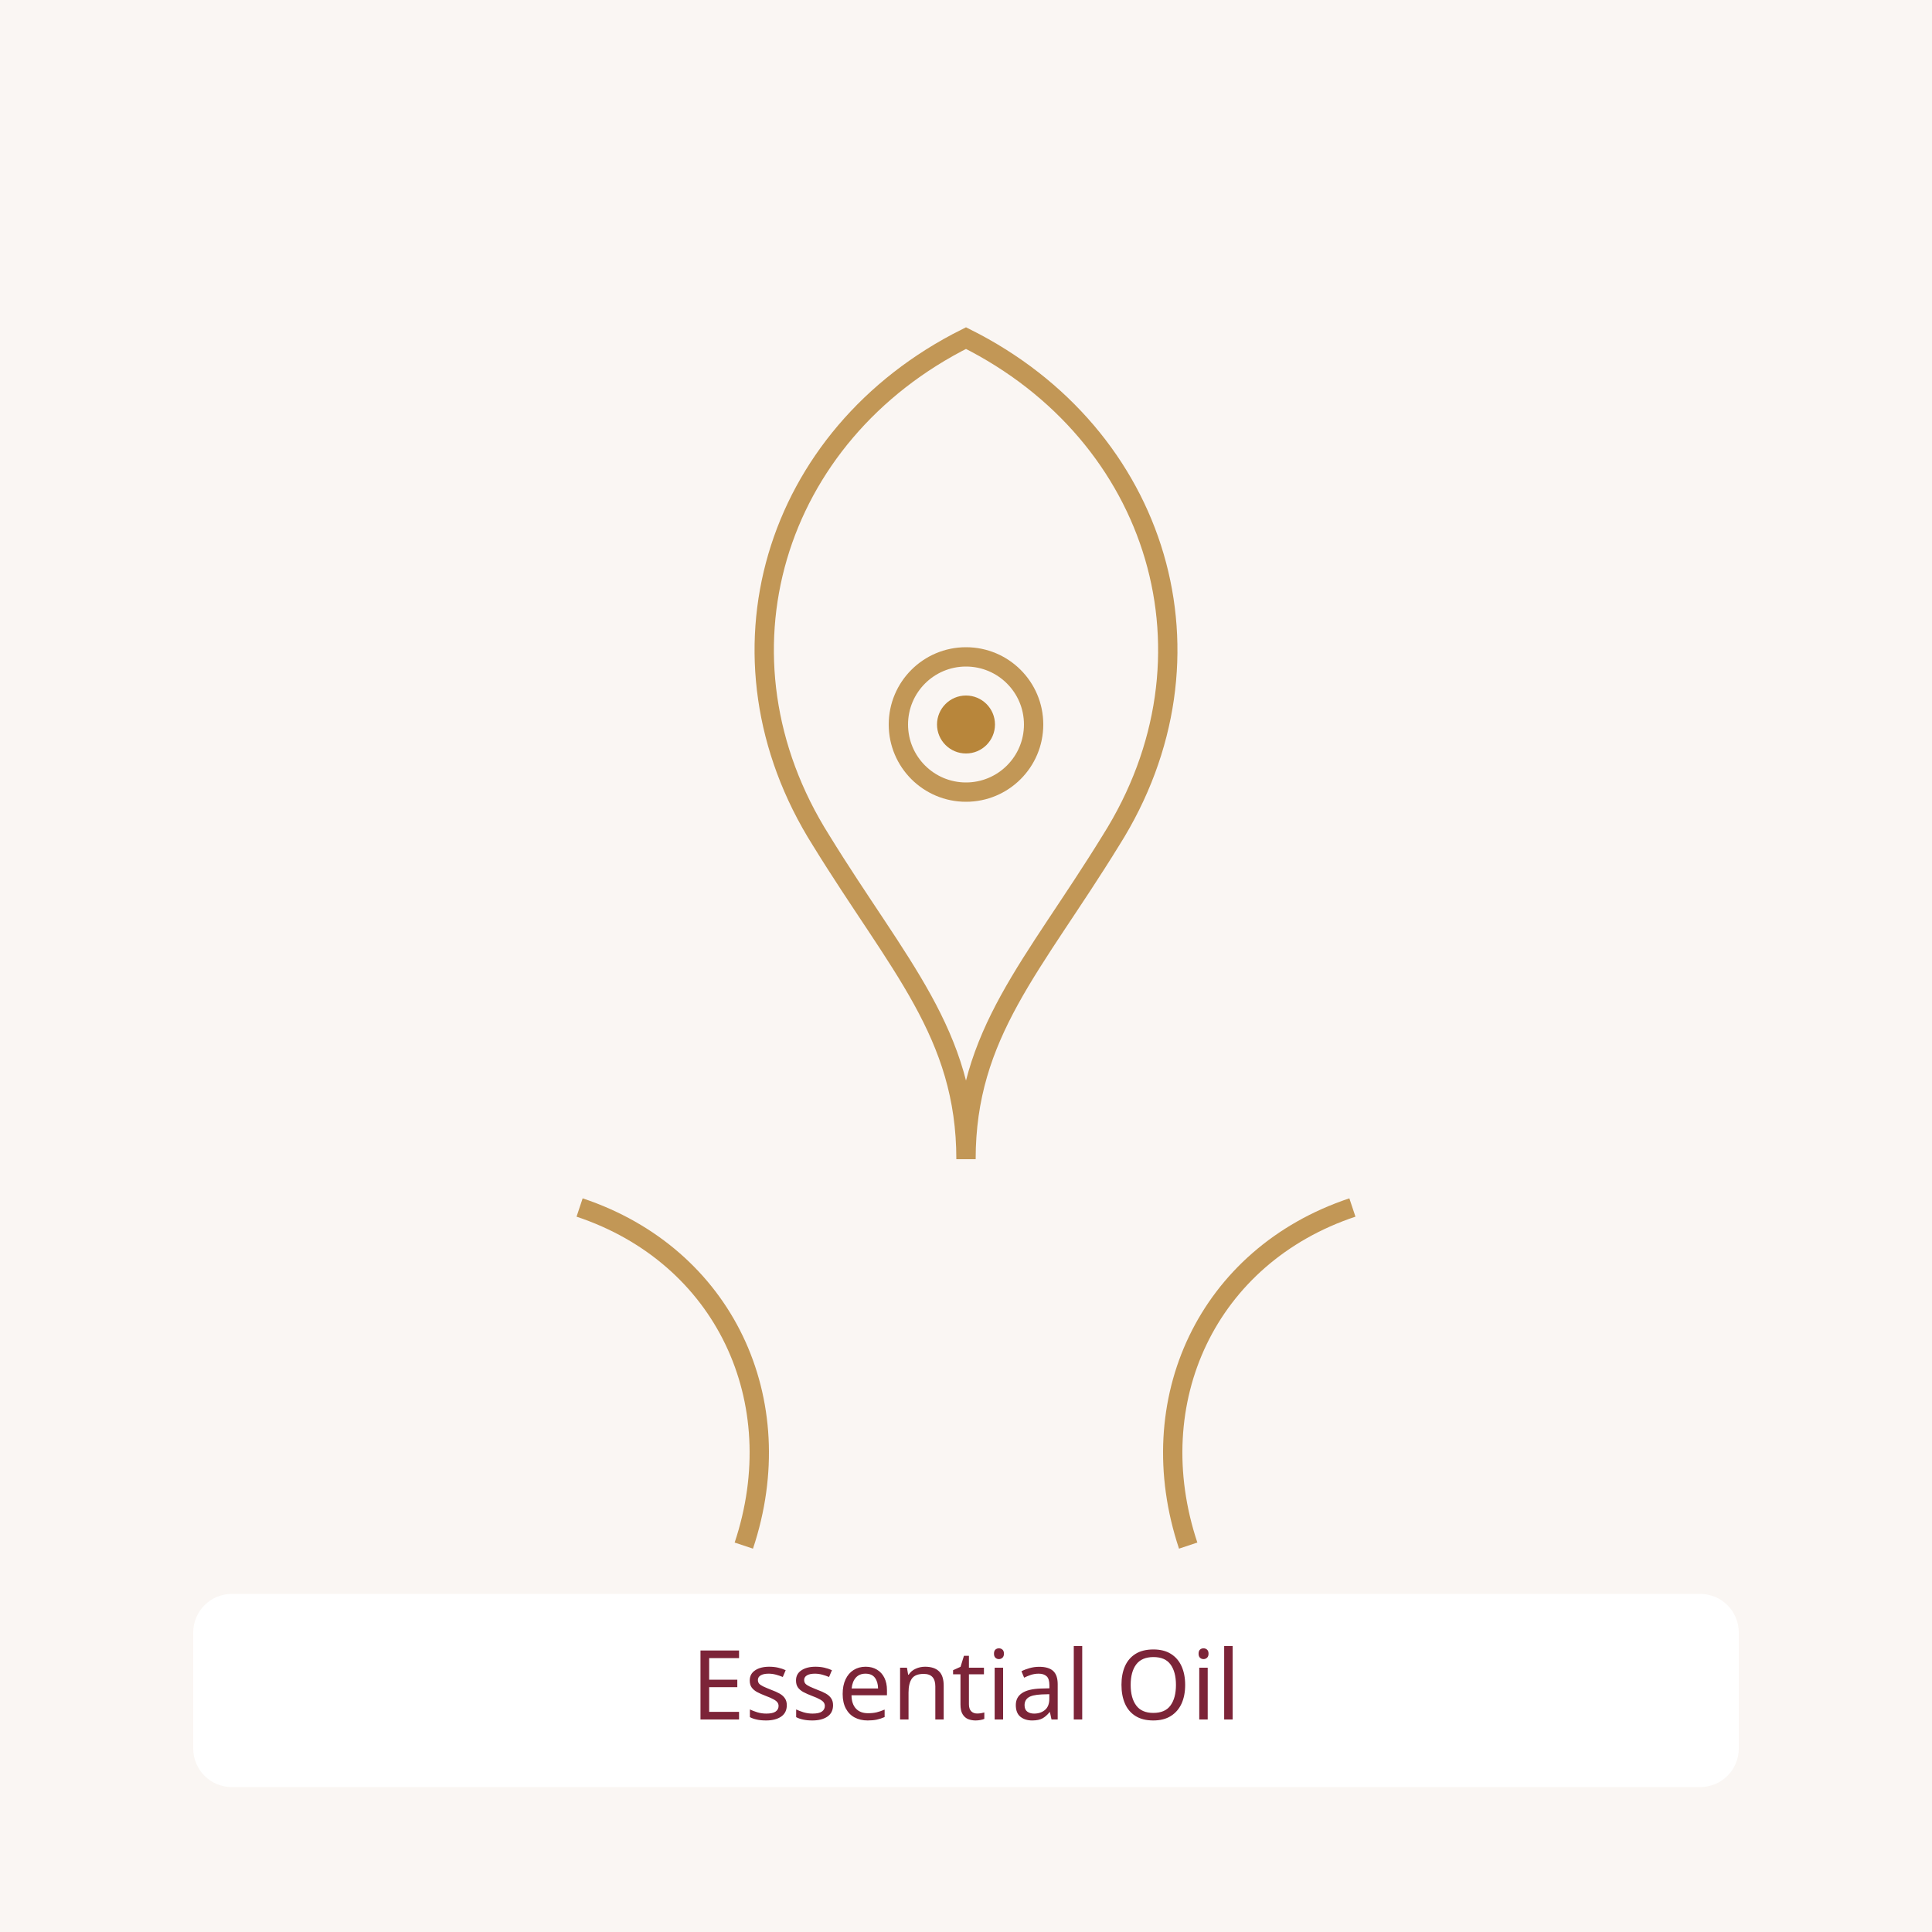
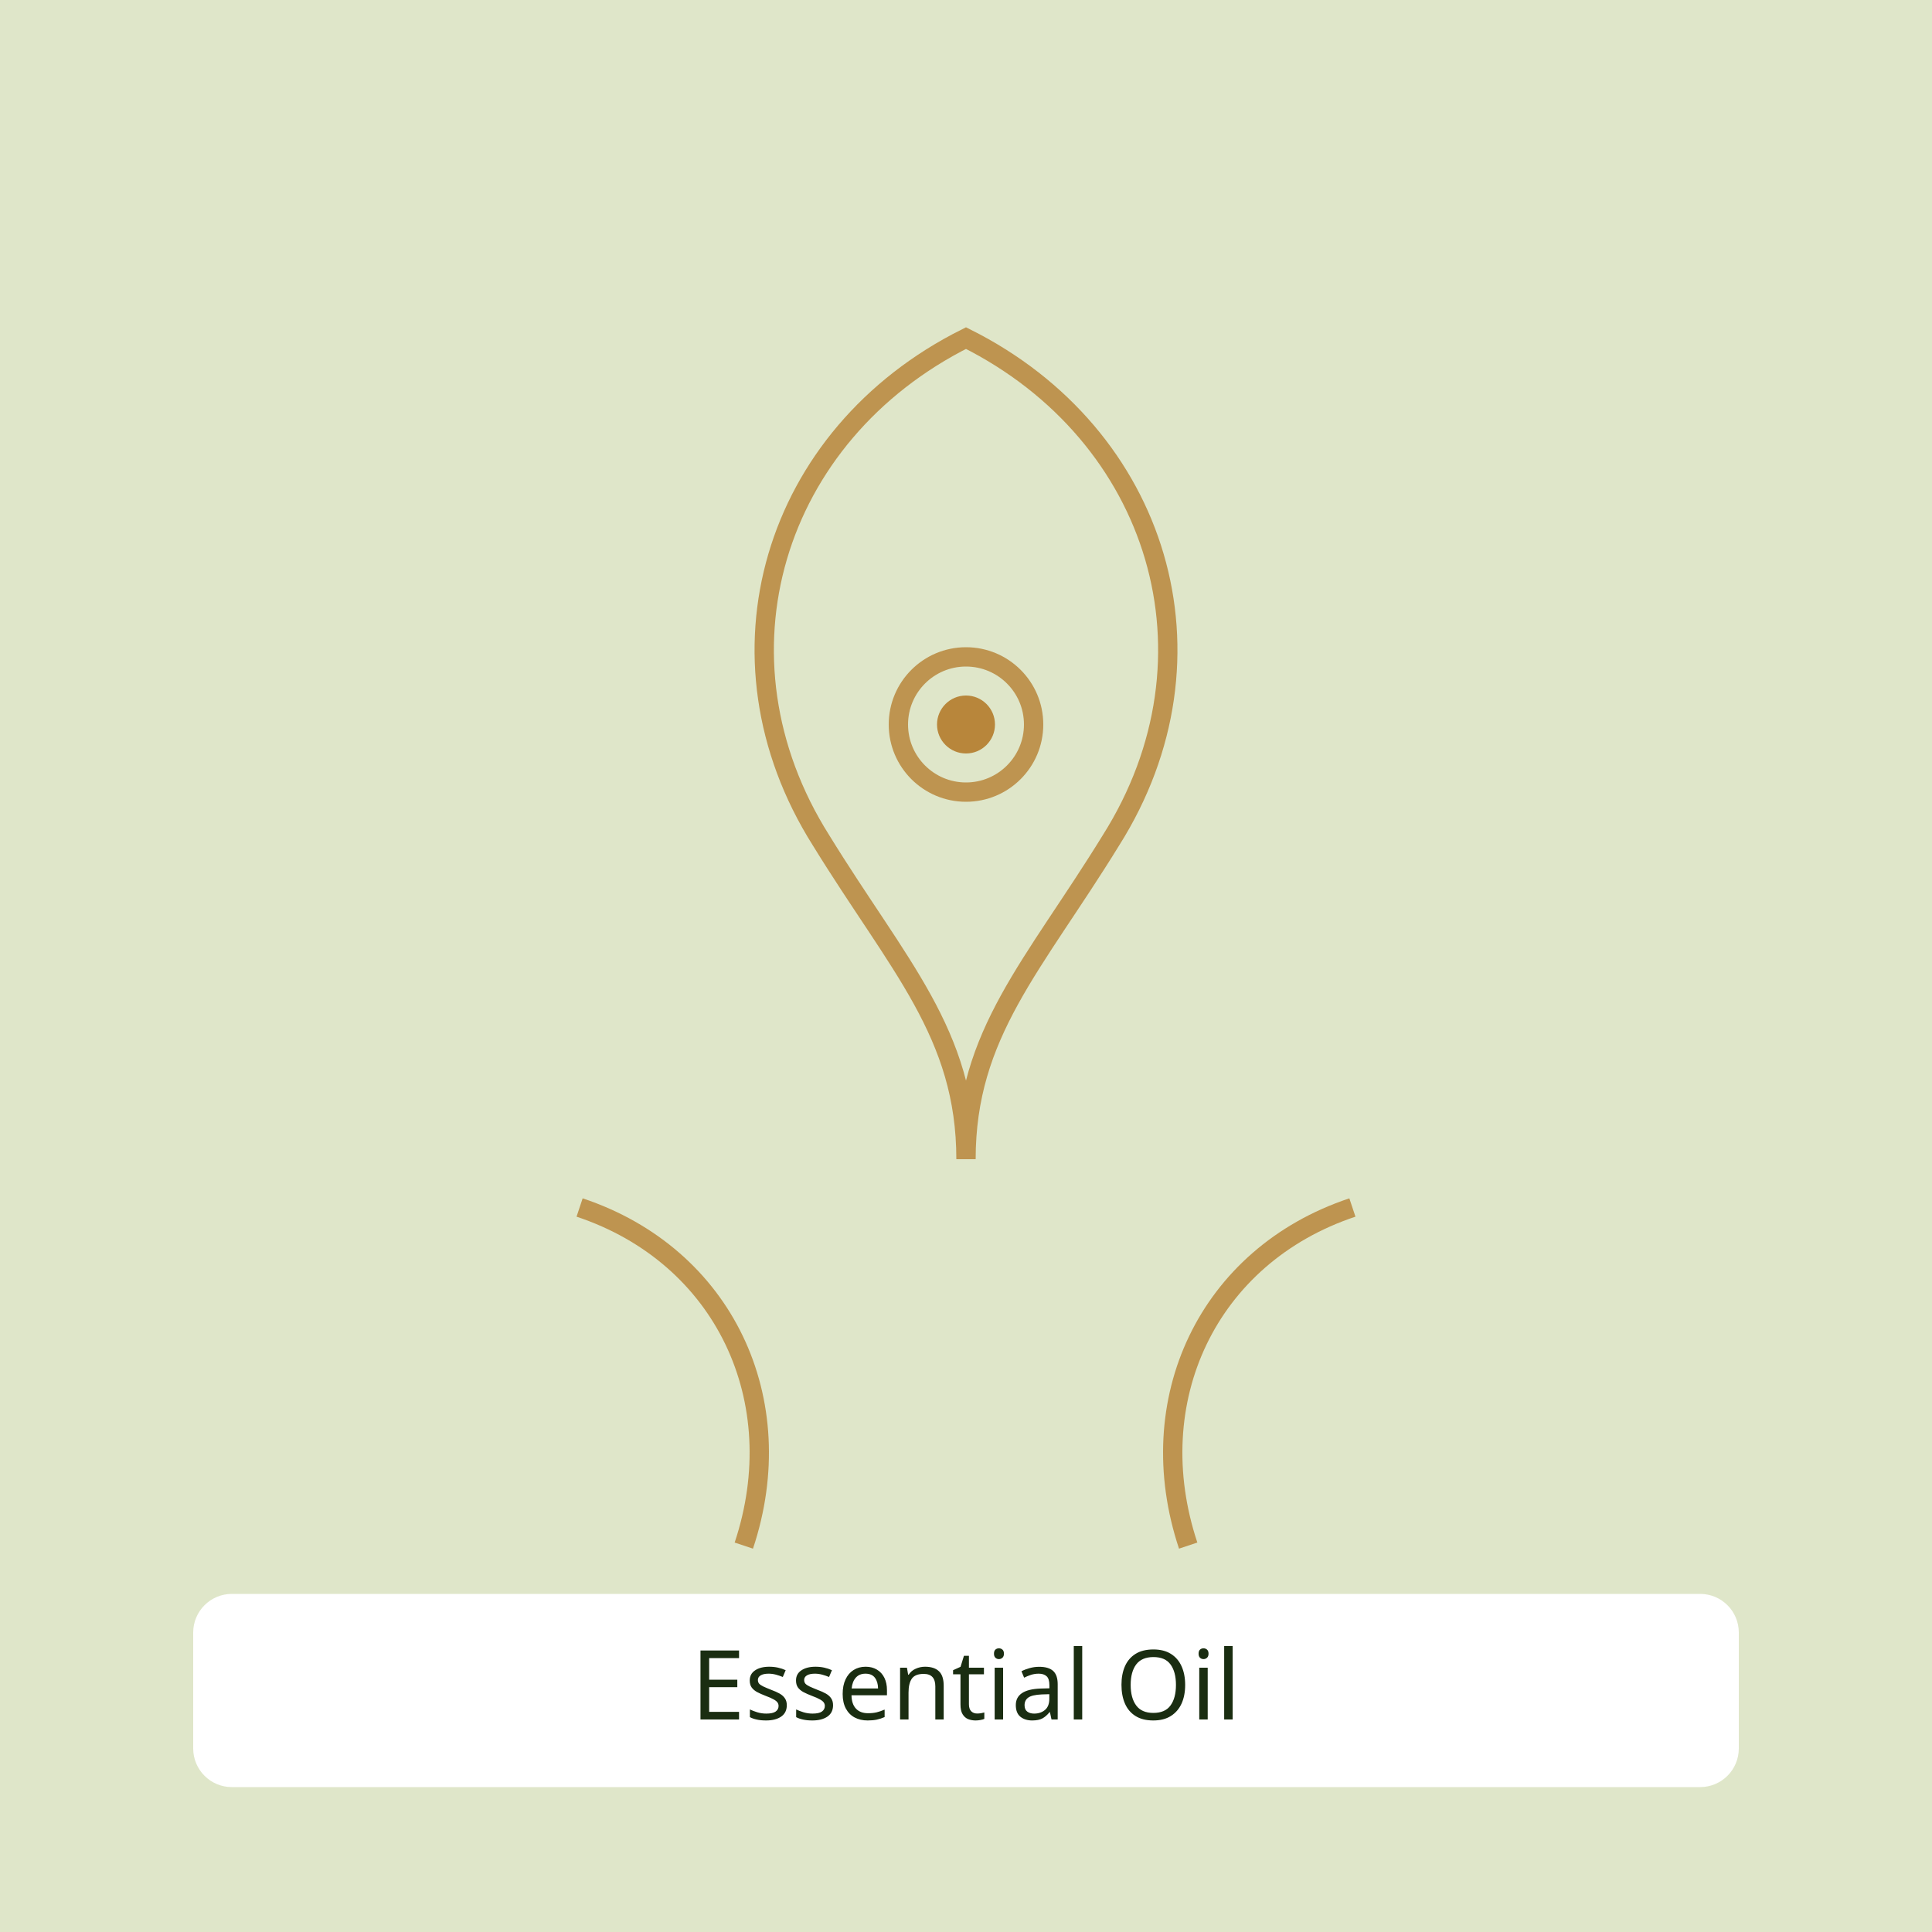
<svg xmlns="http://www.w3.org/2000/svg" viewBox="0 0 400 400" role="img" aria-label="Essential Oil">
-   <rect width="400" height="400" fill="#faf6f3" />
+   <rect width="400" height="400" fill="#dfe6c9" />
  <g fill="none" stroke="#b8863b" stroke-width="4" opacity="0.85">
    <path d="M200 70c40 20 54 66 30 104-16 26-30 40-30 66 0-26-14-40-30-66-24-38-10-84 30-104z" />
    <circle cx="200" cy="150" r="14" />
    <path d="M120 250c30 10 44 40 34 70M280 250c-30 10-44 40-34 70" />
  </g>
  <circle cx="200" cy="150" r="6" fill="#b8863b" />
  <rect x="40" y="330" width="320" height="40" rx="8" fill="#ffffff" />
-   <text x="200" y="356" text-anchor="middle" font-family="Segoe UI,sans-serif" font-size="20" fill="#7c2438">Essential Oil</text>
+   <text x="200" y="356" text-anchor="middle" font-family="Segoe UI,sans-serif" font-size="20" fill="#1a2d11">Essential Oil</text>
</svg>
